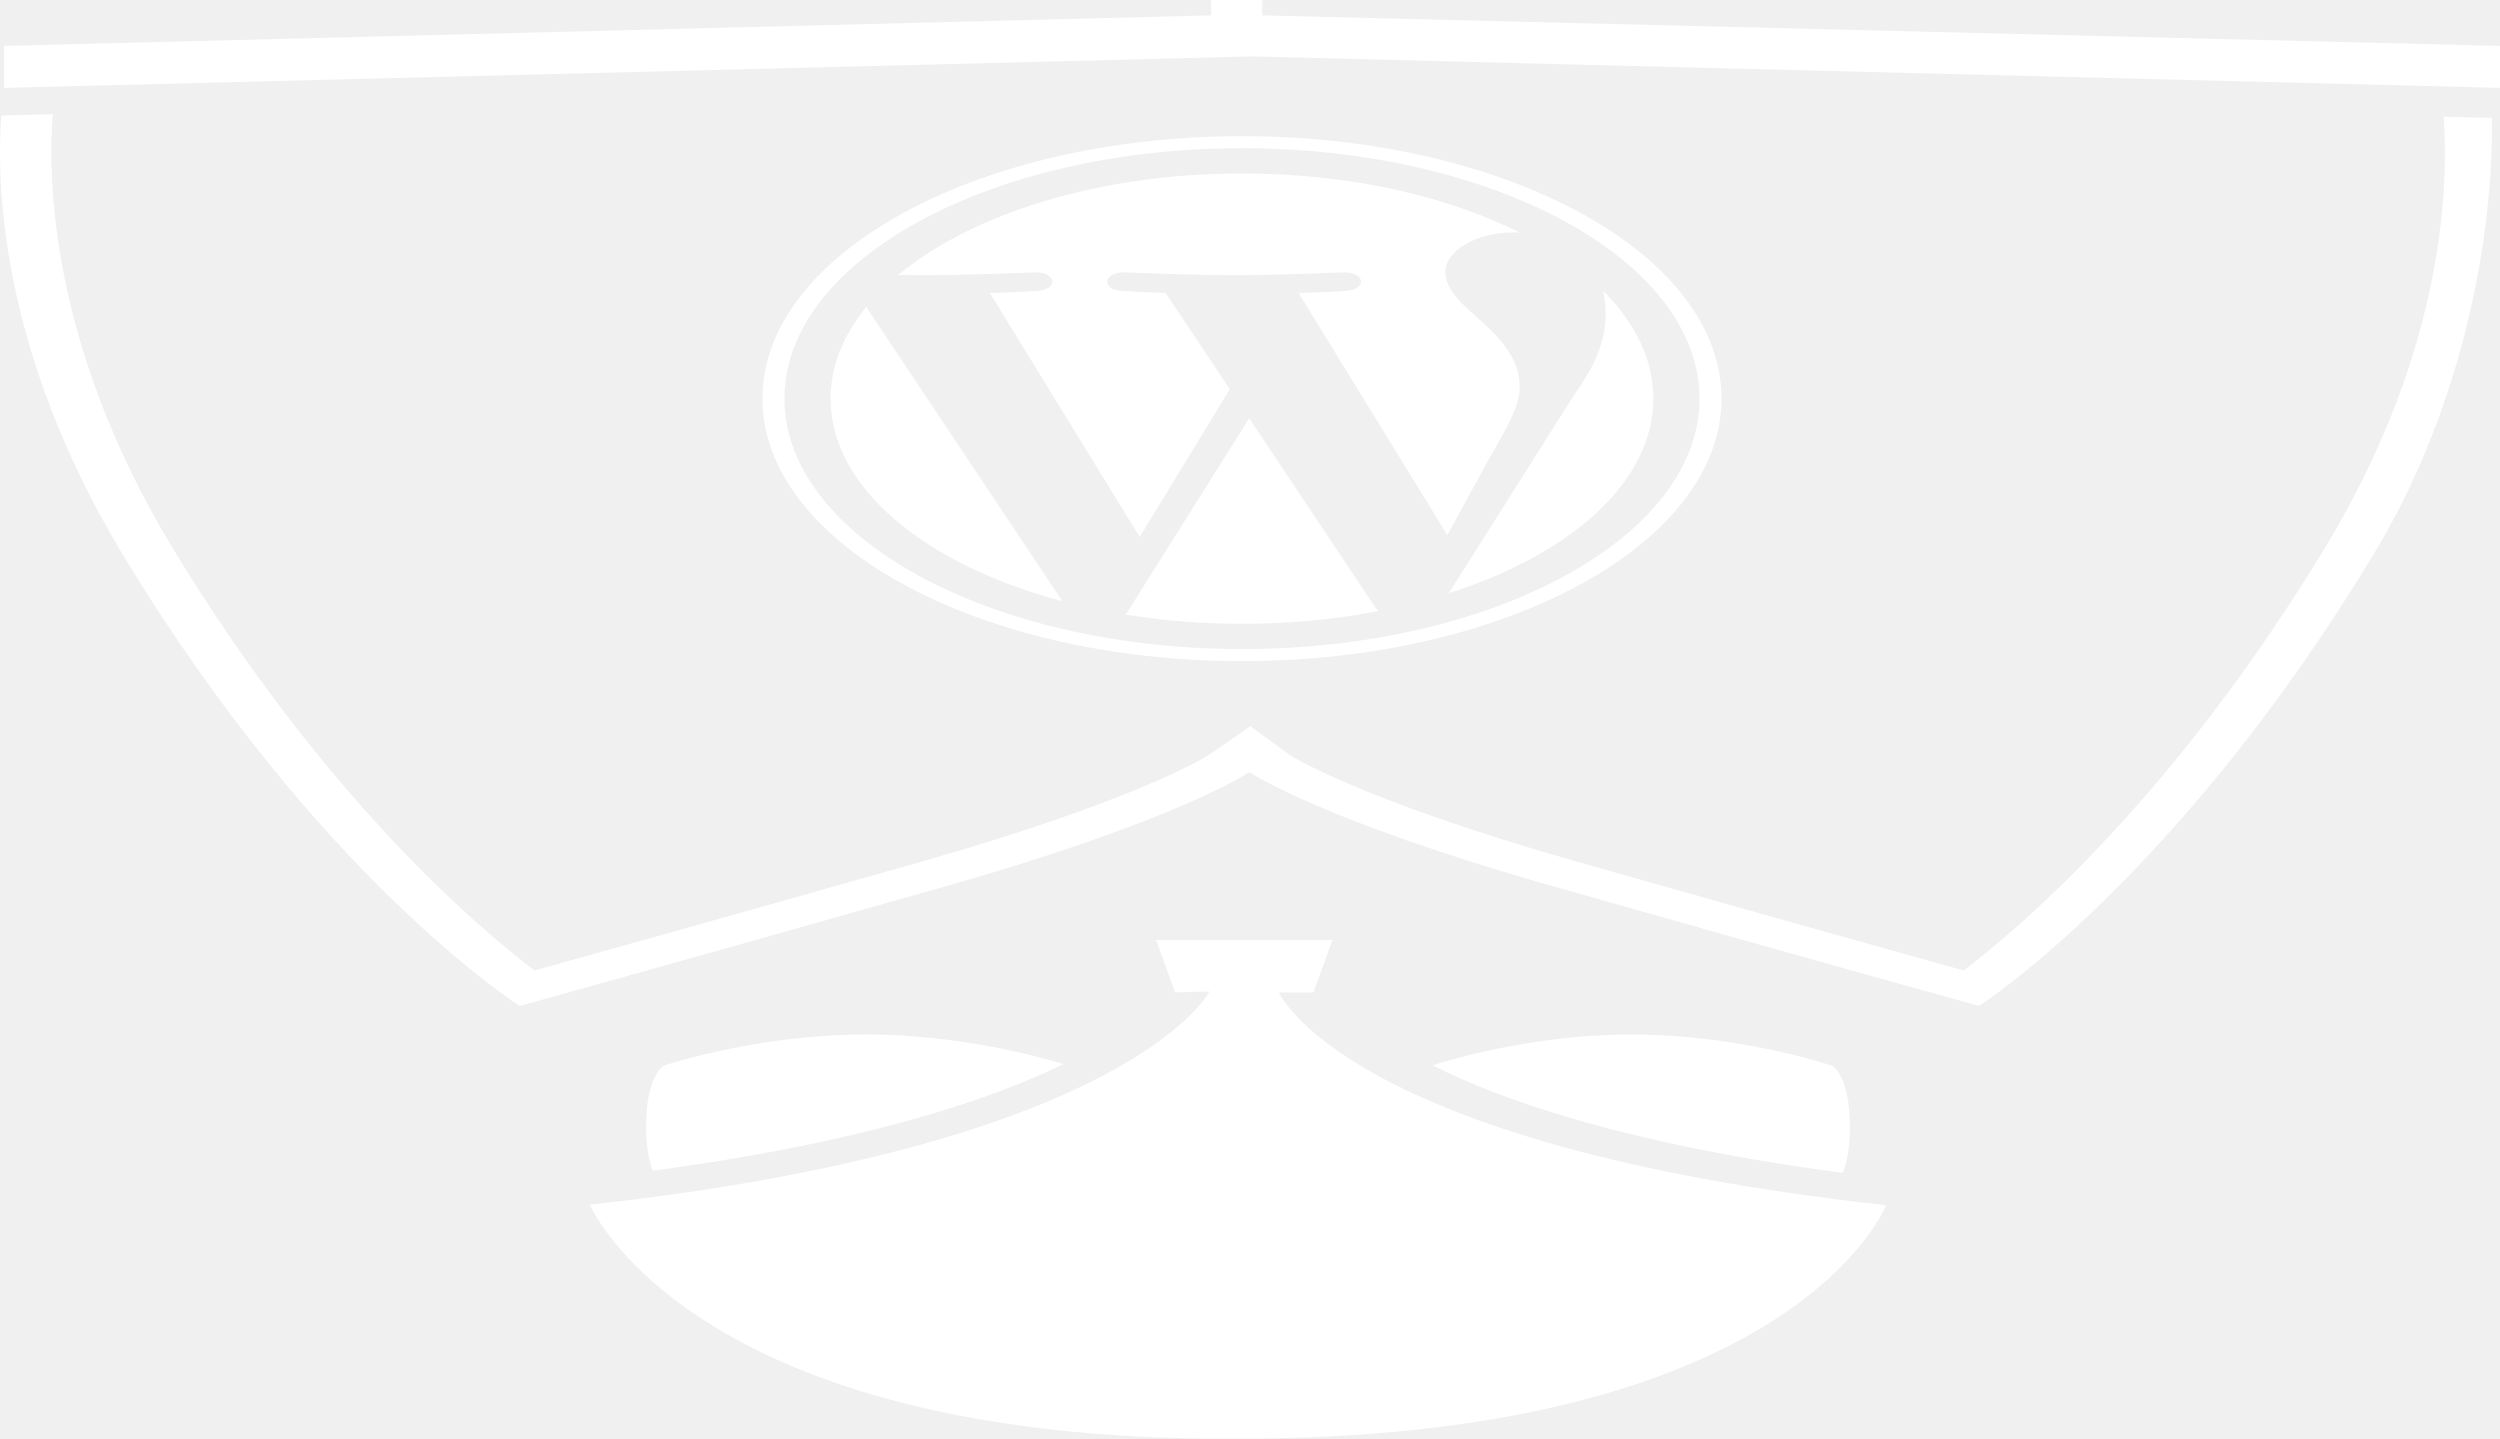
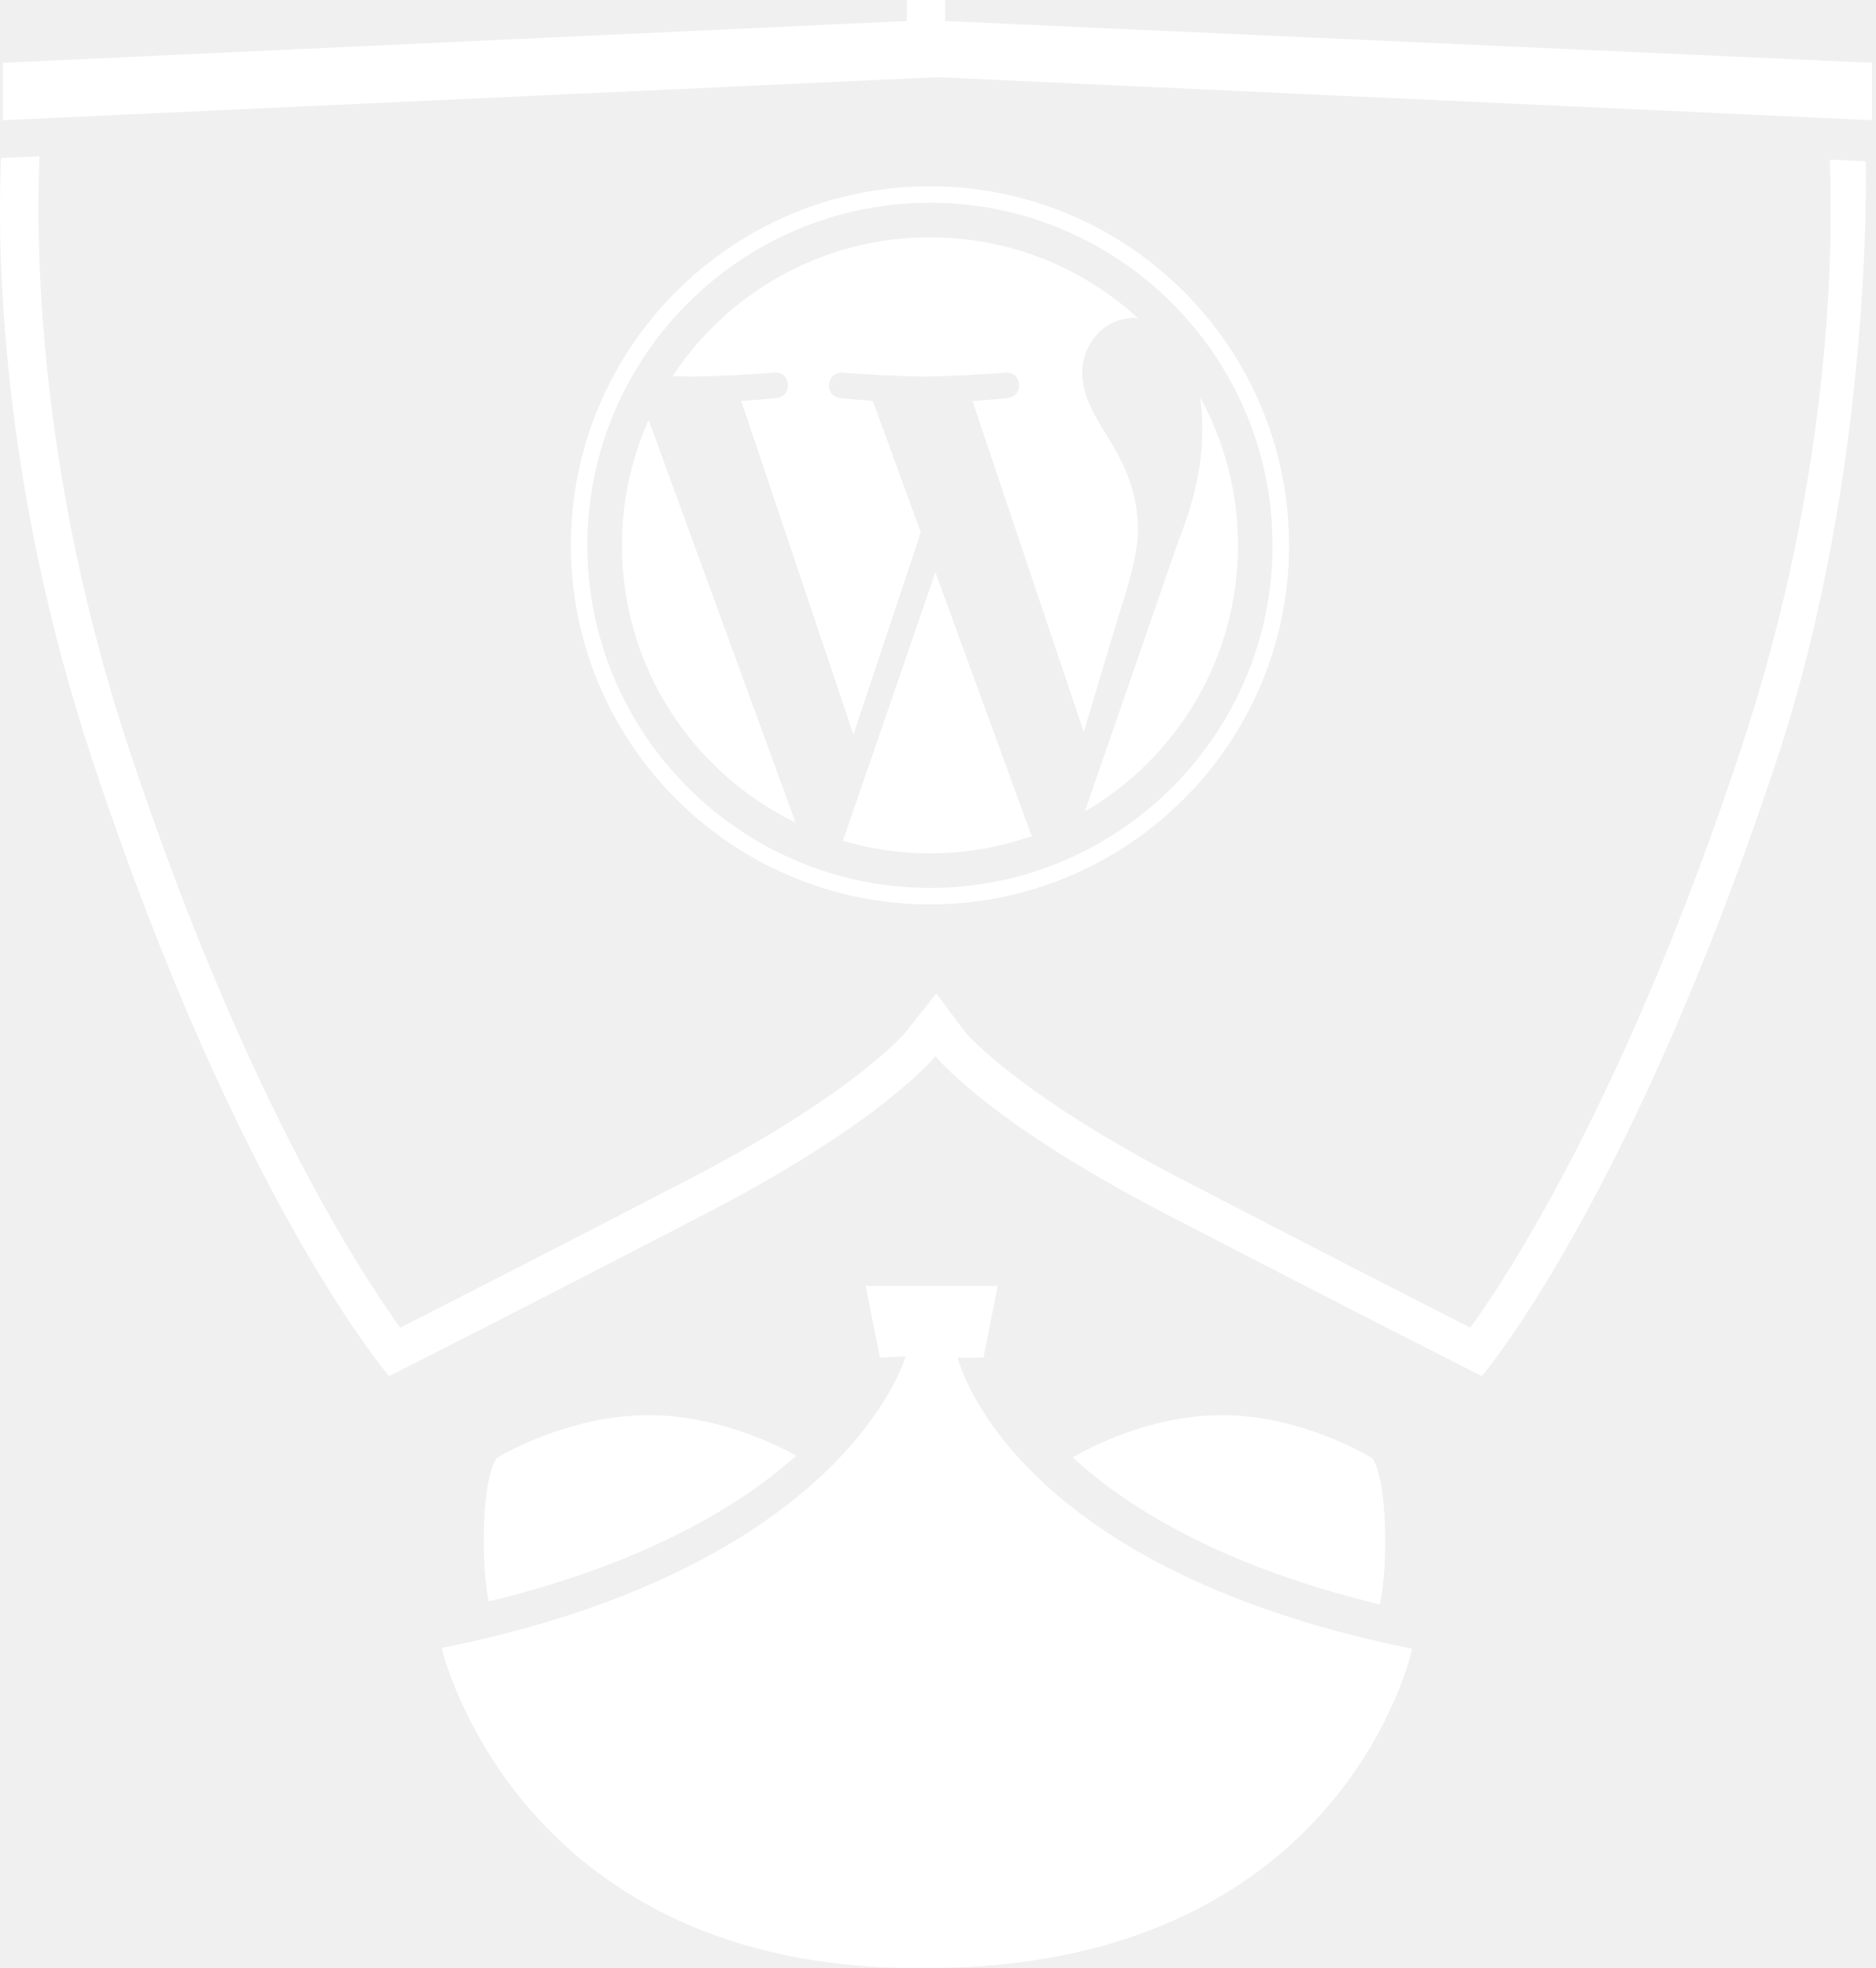
- <svg xmlns="http://www.w3.org/2000/svg" width="1140px" height="656px" viewBox="0 0 1140 656" version="1.1">
+ <svg xmlns="http://www.w3.org/2000/svg" width="305px" height="320px" viewBox="0 0 305 320" version="1.1">
  <defs />
  <g id="Page-1" stroke="none" stroke-width="1" fill="none" fill-rule="evenodd">
    <g id="Logo-Simple-White" fill="#FFFFFF">
-       <path d="M484.912,485.235 C475.469,482.32 438.164,471.719 394.901,471.719 C344.754,471.719 302.528,485.985 302.528,485.985 C302.528,485.985 294.607,490.742 294.607,513.57 C294.607,523.223 296.029,529.618 297.663,533.814 C395.661,520.788 452.917,500.883 484.912,485.235" id="Fill-1" />
-       <path d="M583.234,452.566 L598.901,452.561 L607.61,428.653 L567.567,428.653 L567.213,428.653 L527.175,428.653 L535.878,452.561 L551.546,452.085 C551.546,452.085 516.206,522.101 268.989,549.346 C268.989,549.346 312.758,653.446 550.001,656 L573.261,656 C819.808,653.446 860.032,549.589 860.032,549.589 C612.82,522.341 583.234,452.566 583.234,452.566" id="Fill-3" />
-       <path d="M774.98,181.773 C774.98,118.807 681.381,67.583 566.338,67.583 C451.295,67.583 357.701,118.807 357.701,181.773 C357.701,244.742 451.295,295.971 566.338,295.971 C681.381,295.971 774.98,244.742 774.98,181.773 L774.98,181.773 Z M785.008,181.773 C785.008,247.769 686.911,301.46 566.338,301.46 C445.764,301.46 347.673,247.769 347.673,181.773 C347.673,115.78 445.764,62.095 566.338,62.095 C686.911,62.095 785.008,115.78 785.008,181.773 L785.008,181.773 Z M730.943,132.519 C731.749,135.788 732.205,139.297 732.205,143.075 C732.205,153.489 728.644,165.203 717.941,179.849 L660.645,270.516 C716.414,252.72 753.918,219.651 753.918,181.773 C753.918,163.924 745.585,147.142 730.943,132.519 L730.943,132.519 Z M569.634,190.755 L513.344,280.265 C530.155,282.971 547.925,284.449 566.338,284.449 C588.182,284.449 609.136,282.385 628.634,278.629 C628.135,278.188 627.67,277.722 627.288,277.214 L569.634,190.755 Z M692.973,176.596 C692.973,163.901 684.64,155.118 677.507,148.281 C668.001,139.819 659.081,132.661 659.081,124.199 C659.081,114.764 672.153,105.978 690.58,105.978 C691.413,105.978 692.2,106.034 693.01,106.062 C659.639,89.324 615.174,79.106 566.338,79.106 C500.802,79.106 443.153,97.511 409.61,125.382 C414.014,125.458 418.162,125.504 421.681,125.504 C441.3,125.504 471.677,124.199 471.677,124.199 C481.784,123.876 482.976,132.007 472.878,132.661 C472.878,132.661 462.711,133.311 451.407,133.637 L519.713,244.849 L560.77,177.464 L531.547,133.637 C521.44,133.311 511.873,132.661 511.873,132.661 C501.761,132.333 502.948,123.876 513.06,124.199 C513.06,124.199 544.033,125.504 562.465,125.504 C582.078,125.504 612.465,124.199 612.465,124.199 C622.577,123.876 623.769,132.007 613.661,132.661 C613.661,132.661 603.484,133.311 592.19,133.637 L659.984,244 L678.699,209.784 C686.795,195.579 692.973,185.381 692.973,176.596 L692.973,176.596 Z M378.757,181.773 C378.757,222.41 421.9,257.533 484.48,274.172 L395.001,139.99 C384.591,152.758 378.757,166.887 378.757,181.773 L378.757,181.773 Z" id="Fill-5" />
-       <path d="M840.289,534.815 C842.012,530.615 843.563,524.017 843.563,513.816 C843.563,490.854 835.706,486.071 835.706,486.071 C835.706,486.071 793.821,471.719 744.079,471.719 C698.166,471.719 659.024,483.921 653.258,485.803 C684.655,501.625 741.509,521.777 840.289,534.815" id="Fill-7" />
-       <path d="M1136.241,53.804 L1114.303,53.2 C1116.34,80.635 1116.224,157.176 1060.485,249.297 C991.905,362.645 921.848,422.483 895.419,442.55 C867.806,434.887 807.806,418.108 719.675,393.083 C619.118,364.53 588.111,344.264 587.943,344.157 L570.173,331.146 L551.532,344.062 C551.233,344.264 520.161,364.53 419.604,393.083 C331.478,418.106 271.333,434.884 243.72,442.55 C217.268,422.462 146.931,362.627 78.36,249.297 C21.871,155.93 21.913,78.523 24.048,52.079 L0.623,52.668 C-1.597,81.142 -0.902,158.87 56.231,253.294 C145.453,400.764 236.968,458.699 236.968,458.699 C236.968,458.699 304.9,440.01 430.365,404.384 C538.443,373.696 569.716,352.047 569.716,352.047 C569.716,352.047 600.99,373.696 709.067,404.384 C834.533,440.01 902.464,458.699 902.464,458.699 C902.464,458.699 992.815,400.764 1082.036,253.294 C1141.146,155.601 1136.241,53.804 1136.241,53.804" id="Fill-9" />
-       <polygon id="Fill-11" points="575.58 7.011 575.58 0 552.256 0 552.256 7.011 1.83 20.94 1.83 40.061 570.915 25.721 1140 40.061 1140 20.94" />
+       <g id="Group">
+         <path d="M129.466,236.7 C126.945,235.278 116.985,230.107 105.434,230.107 C92.045,230.107 80.771,237.066 80.771,237.066 C80.771,237.066 78.656,239.387 78.656,250.522 C78.656,255.231 79.036,258.35 79.473,260.397 C105.637,254.043 120.923,244.333 129.466,236.7" id="Fill-1" />
+         <path d="M155.717,220.764 L159.9,220.761 L162.225,209.099 L151.534,209.099 L151.439,209.099 L140.749,209.099 L143.073,220.761 L147.256,220.529 C147.256,220.529 137.821,254.683 71.817,267.974 C71.817,267.974 83.503,318.754 146.844,320 L153.054,320 C218.879,318.754 229.618,268.092 229.618,268.092 C163.616,254.8 155.717,220.764 155.717,220.764" id="Fill-3" />
+         <path d="M206.91,88.67 C206.91,57.955 181.921,32.967 151.205,32.967 C120.49,32.967 95.502,57.955 95.502,88.67 C95.502,119.386 120.49,144.376 151.205,144.376 C181.921,144.376 206.91,119.386 206.91,88.67 L206.91,88.67 Z M209.588,88.67 C209.588,120.863 183.397,147.053 151.205,147.053 C119.014,147.053 92.824,120.863 92.824,88.67 C92.824,56.478 119.014,30.29 151.205,30.29 C183.397,30.29 209.588,56.478 209.588,88.67 L209.588,88.67 Z M195.153,64.643 C195.368,66.238 195.49,67.95 195.49,69.793 C195.49,74.873 194.539,80.587 191.682,87.731 L176.384,131.959 C191.274,123.278 201.287,107.147 201.287,88.67 C201.287,79.963 199.062,71.777 195.153,64.643 L195.153,64.643 Z M152.086,93.051 L137.057,136.714 C141.545,138.034 146.29,138.755 151.205,138.755 C157.038,138.755 162.632,137.749 167.838,135.916 C167.705,135.701 167.58,135.474 167.478,135.227 L152.086,93.051 Z M185.016,86.144 C185.016,79.952 182.791,75.667 180.886,72.332 C178.348,68.204 175.967,64.713 175.967,60.585 C175.967,55.982 179.457,51.697 184.377,51.697 C184.599,51.697 184.809,51.724 185.025,51.738 C176.116,43.572 164.244,38.588 151.205,38.588 C133.708,38.588 118.316,47.566 109.361,61.162 C110.537,61.199 111.644,61.221 112.584,61.221 C117.822,61.221 125.932,60.585 125.932,60.585 C128.631,60.427 128.949,64.393 126.253,64.713 C126.253,64.713 123.538,65.03 120.52,65.189 L138.757,119.438 L149.719,86.568 L141.917,65.189 C139.218,65.03 136.664,64.713 136.664,64.713 C133.964,64.553 134.281,60.427 136.981,60.585 C136.981,60.585 145.25,61.221 150.171,61.221 C155.408,61.221 163.521,60.585 163.521,60.585 C166.221,60.427 166.539,64.393 163.84,64.713 C163.84,64.713 161.123,65.03 158.108,65.189 L176.208,119.024 L181.205,102.334 C183.366,95.404 185.016,90.43 185.016,86.144 L185.016,86.144 Z M101.124,88.67 C101.124,108.493 112.642,125.626 129.35,133.742 L105.46,68.288 C102.681,74.516 101.124,81.408 101.124,88.67 L101.124,88.67 Z" id="Fill-5" />
+         <path d="M224.347,260.885 C224.807,258.837 225.221,255.618 225.221,250.642 C225.221,239.441 223.124,237.108 223.124,237.108 C223.124,237.108 211.941,230.107 198.66,230.107 C186.402,230.107 175.952,236.059 174.412,236.977 C182.795,244.695 197.974,254.526 224.347,260.885" id="Fill-7" />
+         <path d="M303.363,26.246 L297.506,25.951 C298.05,39.334 298.018,76.671 283.137,121.608 C264.827,176.9 246.122,206.089 239.066,215.878 C231.694,212.14 215.675,203.955 192.145,191.748 C165.297,177.819 157.019,167.933 156.974,167.881 L152.229,161.535 L147.252,167.835 C147.173,167.933 138.877,177.819 112.029,191.748 C88.501,203.954 72.443,212.139 65.07,215.878 C58.008,206.079 39.229,176.891 20.921,121.608 C5.839,76.063 5.85,38.304 6.421,25.405 L0.166,25.692 C-0.426,39.582 -0.241,77.497 15.013,123.558 C38.834,195.495 63.268,223.756 63.268,223.756 C63.268,223.756 81.405,214.639 114.902,197.261 C143.758,182.291 152.107,171.73 152.107,171.73 C152.107,171.73 160.457,182.291 189.313,197.261 C222.81,214.639 240.947,223.756 240.947,223.756 C240.947,223.756 265.07,195.495 288.891,123.558 C304.672,75.903 303.363,26.246 303.363,26.246" id="Fill-9" />
+         <polygon id="Fill-11" points="153.673 3.42 153.673 0 147.446 0 147.446 3.42 0.489 10.215 0.489 19.542 152.427 12.547 304.366 19.542 304.366 10.215" />
+       </g>
    </g>
  </g>
</svg>
